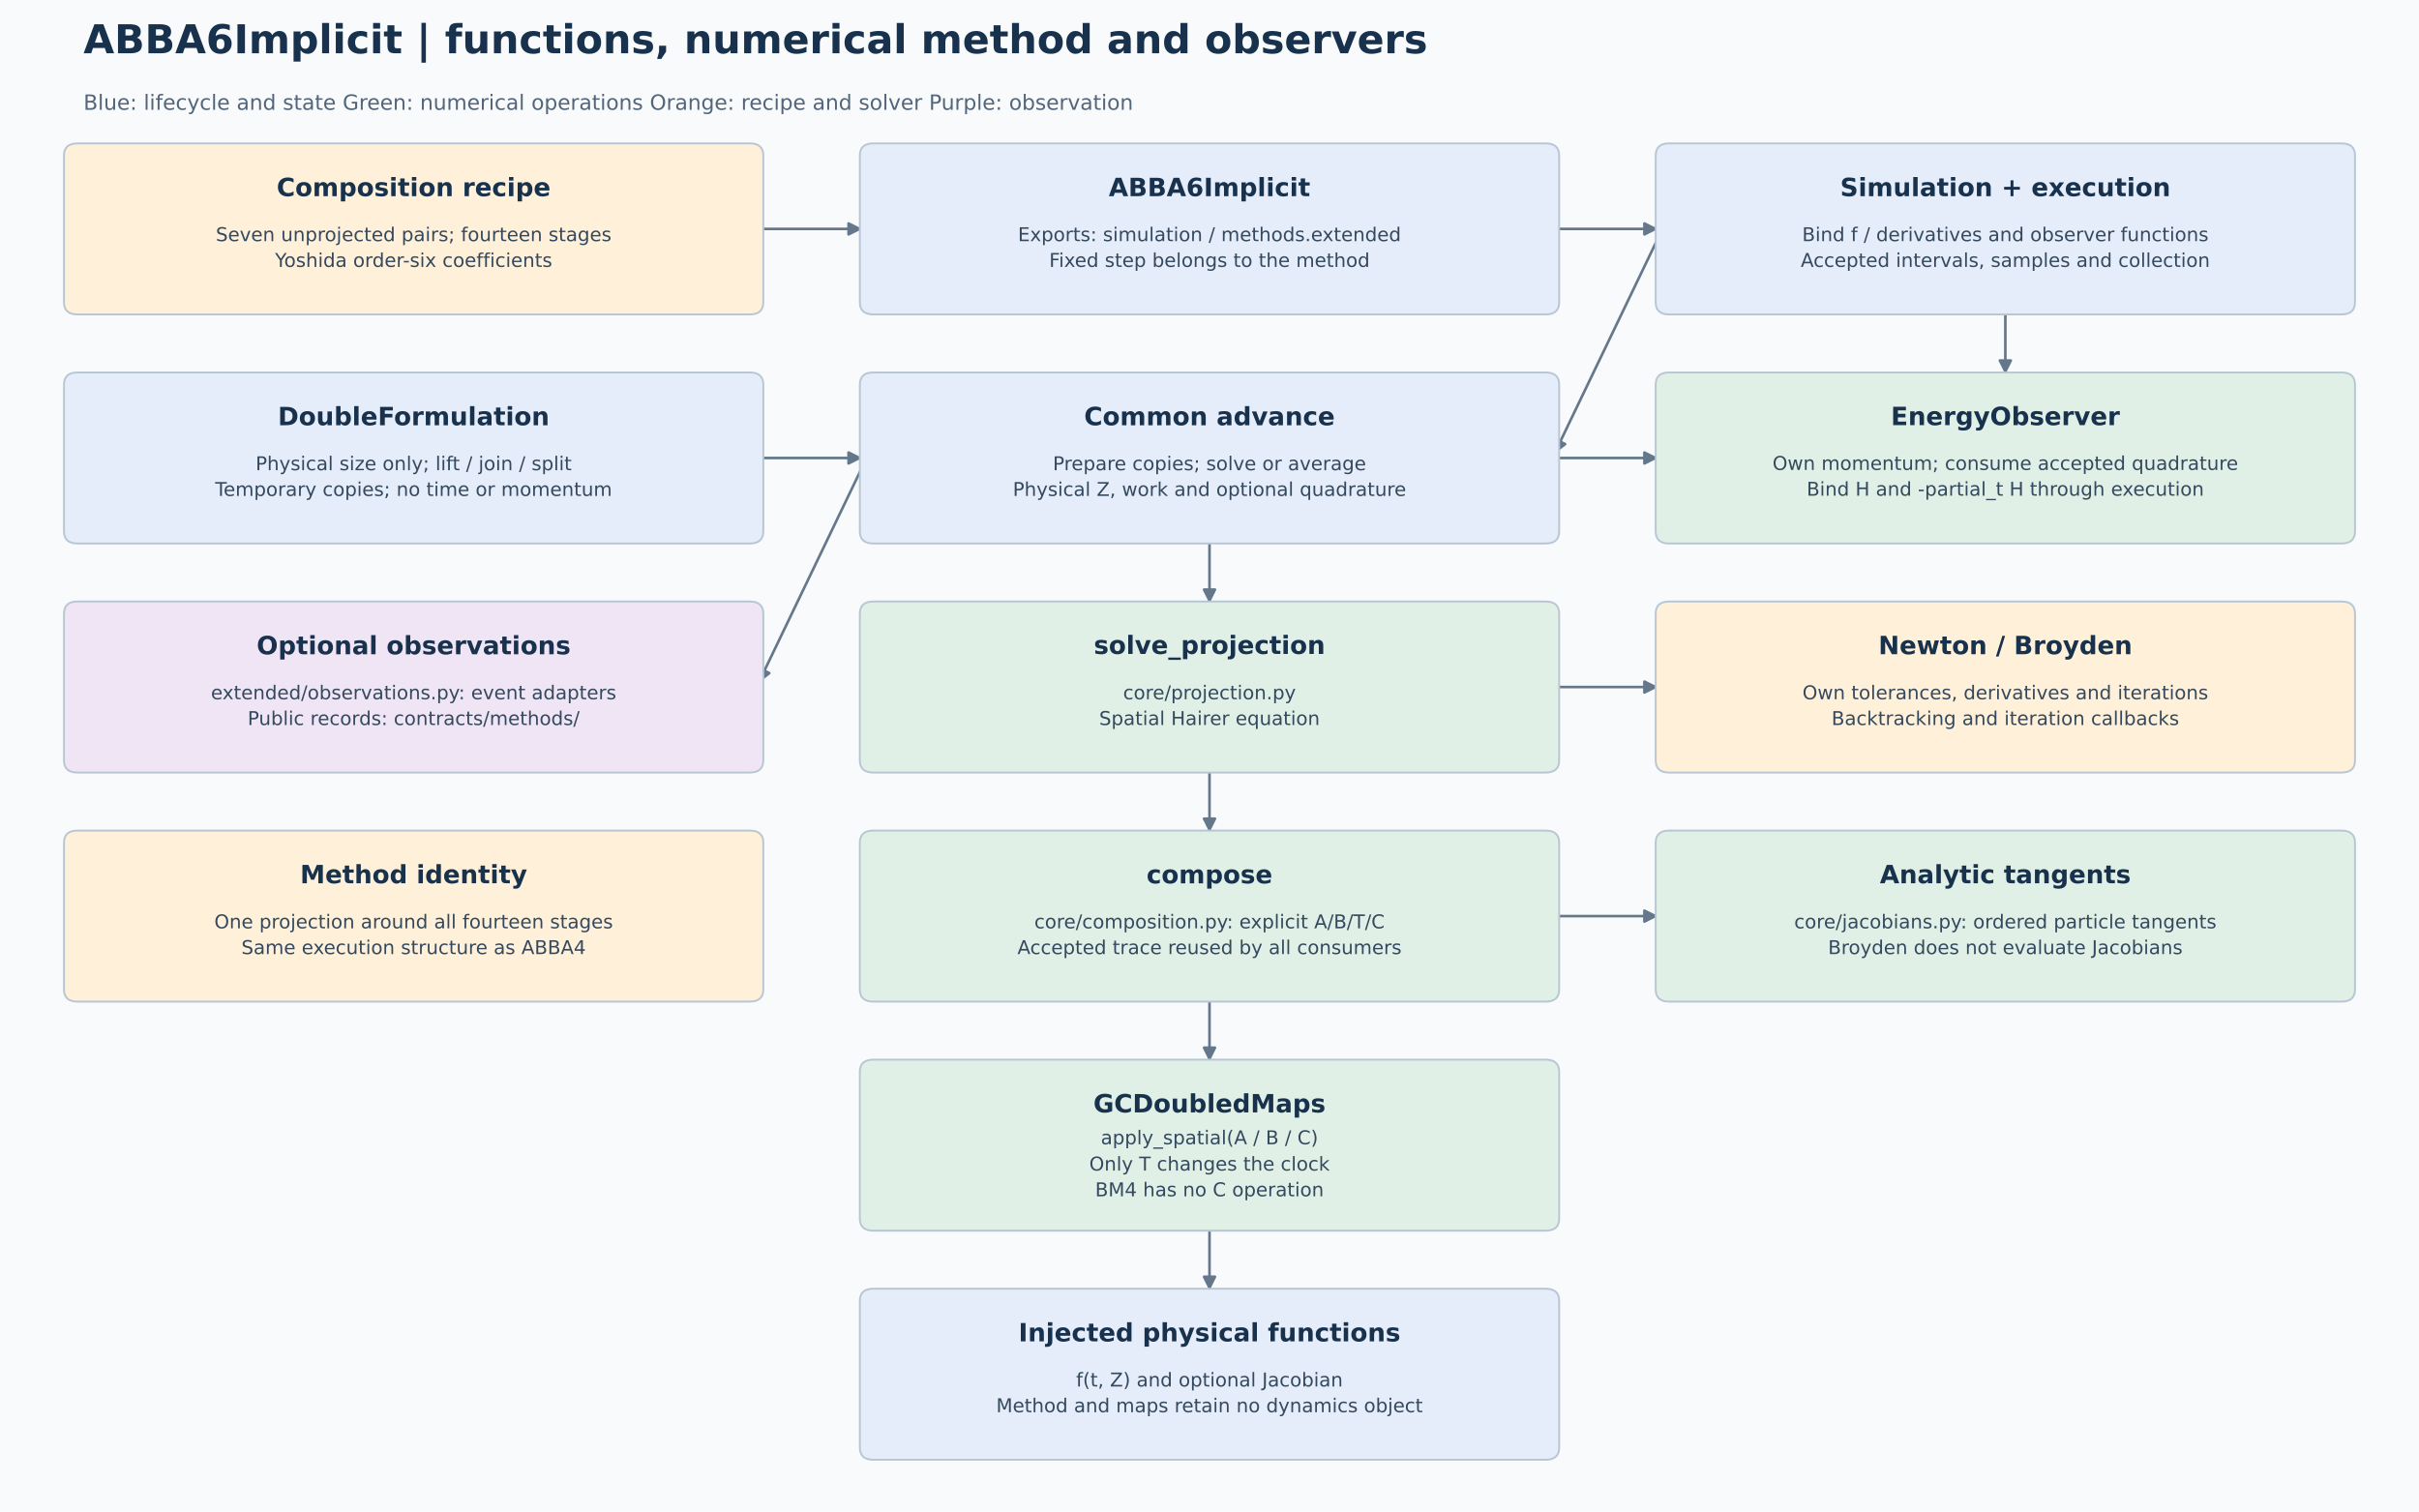
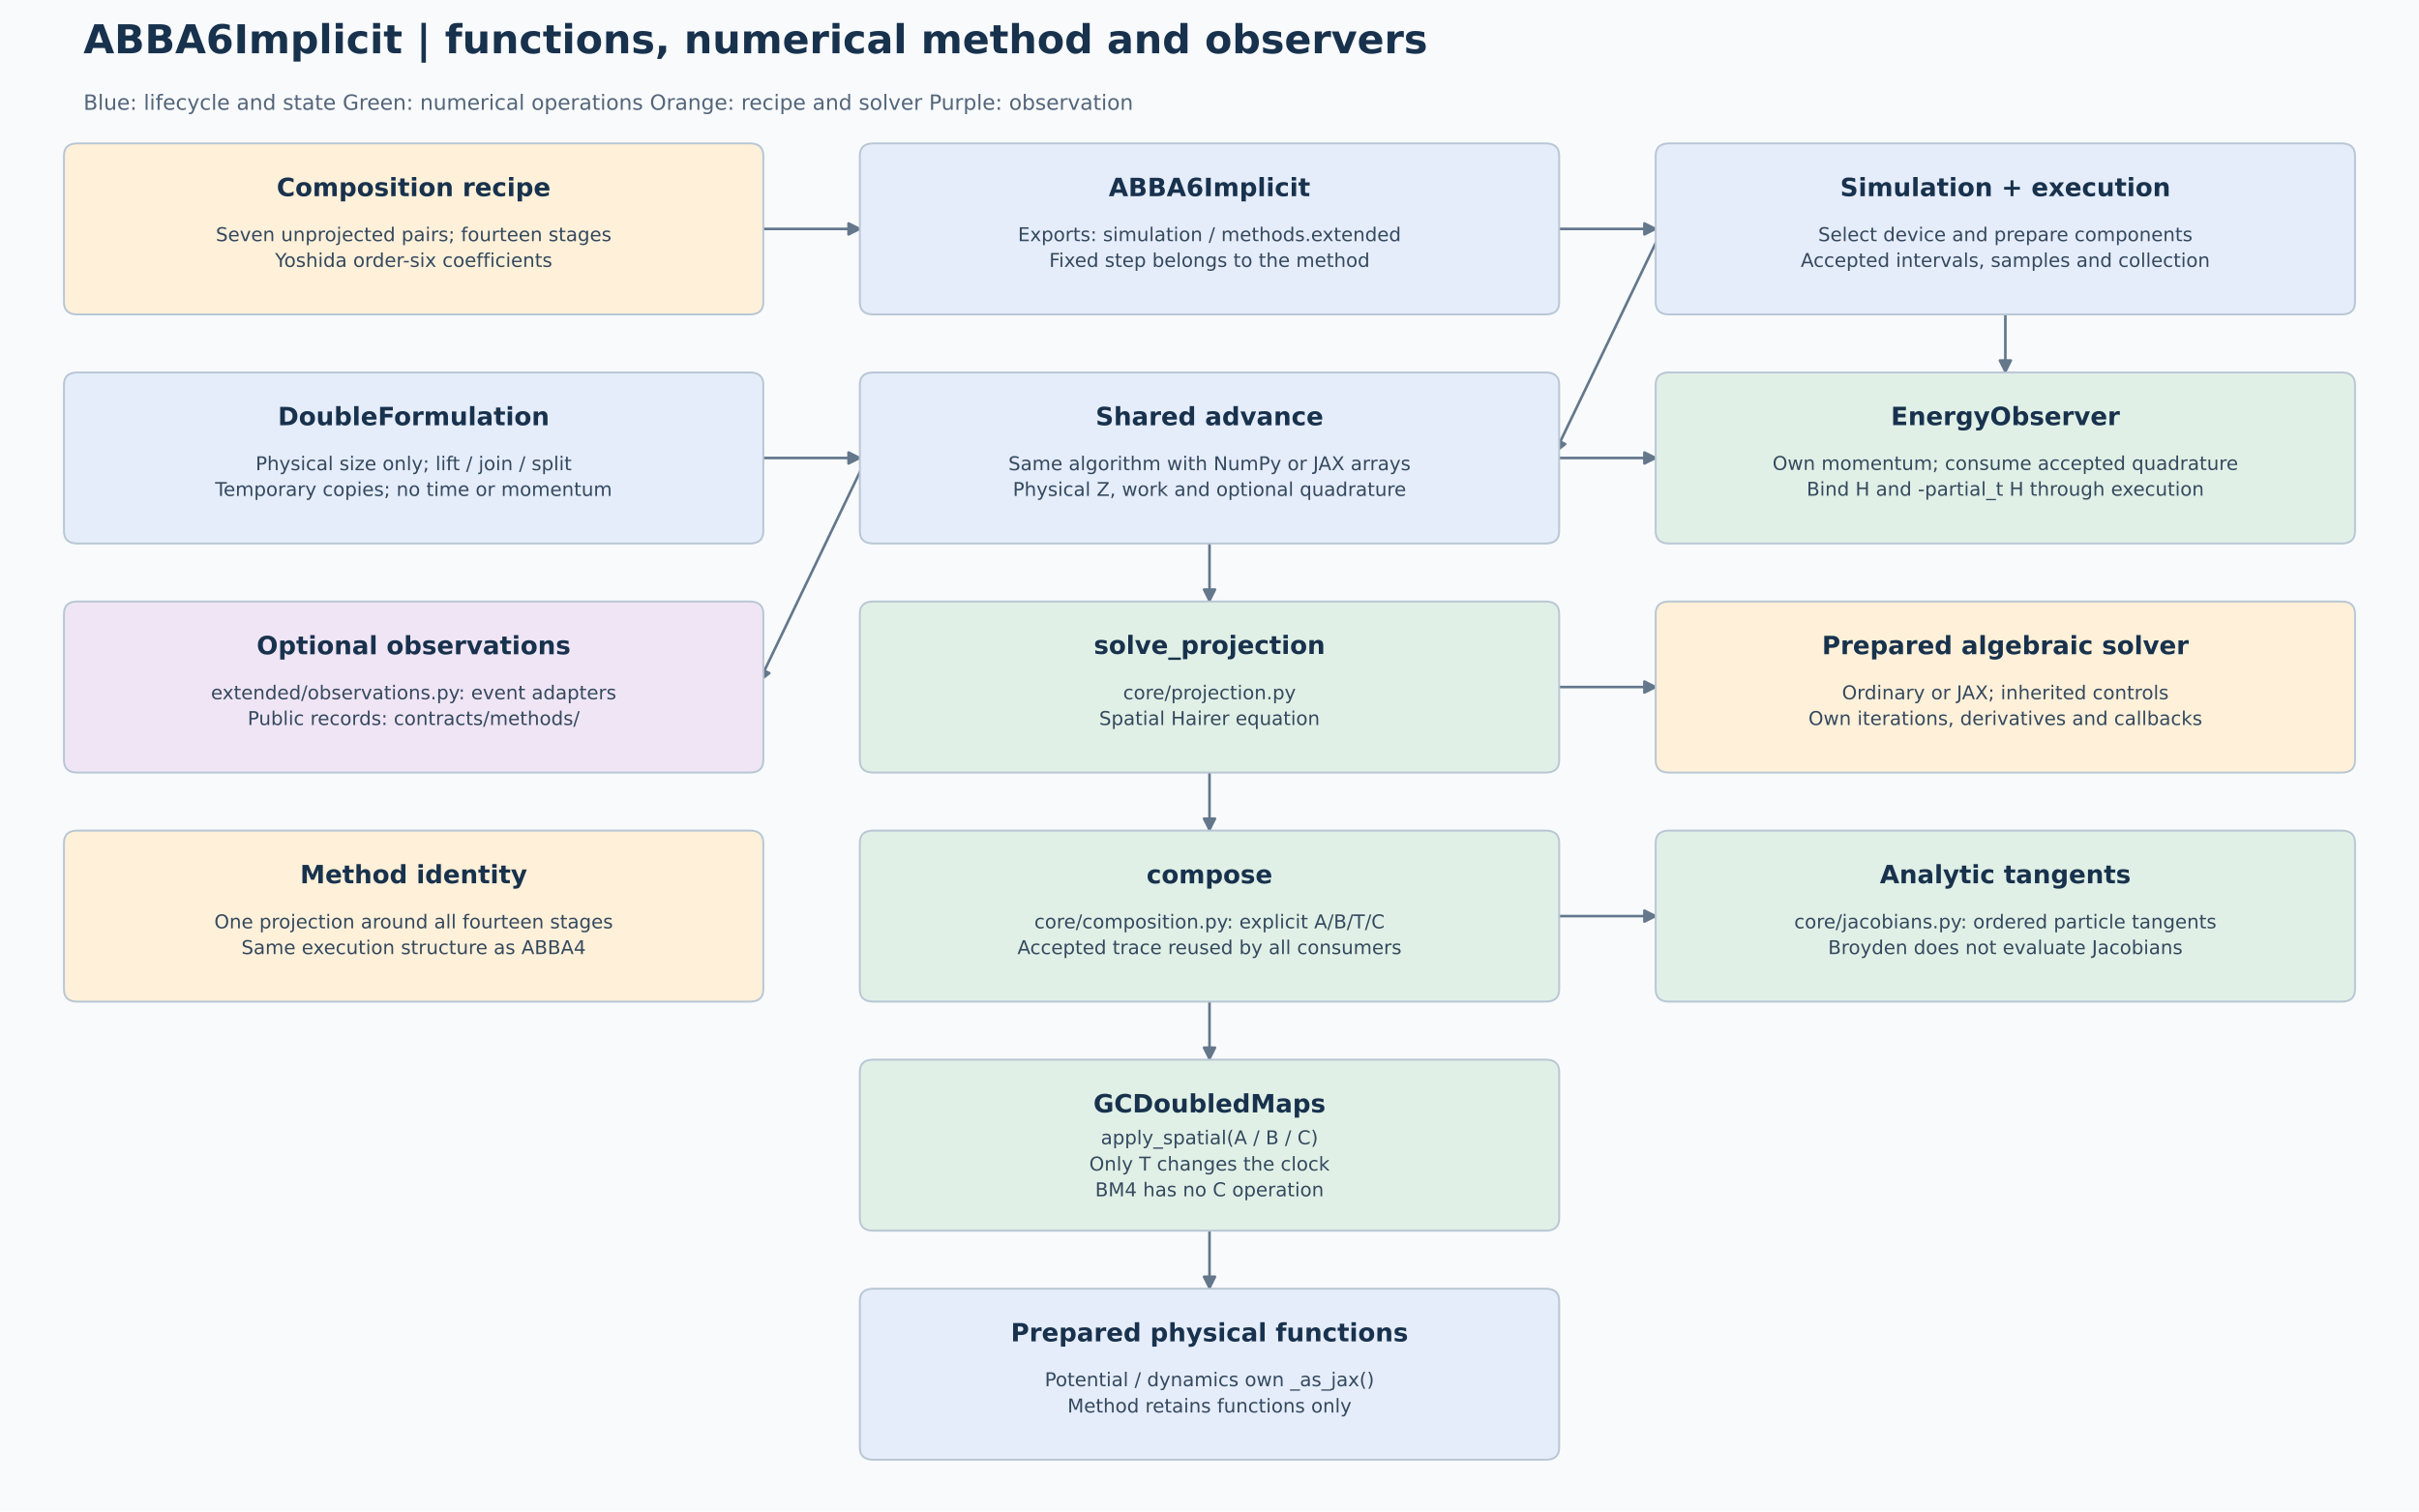
<svg xmlns="http://www.w3.org/2000/svg" width="1152pt" height="720pt" viewBox="0 0 1152 720" version="1.1">
  <defs>
    <style type="text/css">*{stroke-linejoin: round; stroke-linecap: butt}</style>
  </defs>
  <g id="figure_1">
    <g id="patch_1">
      <path d="M 0 720 L 1152 720 L 1152 0 L 0 0 z " style="fill: #f8fafc" />
    </g>
    <g id="axes_1">
      <g id="patch_2">
        <path d="M 362.288 109.039 Q 386.497 109.039 409.309 109.039 " clip-path="url(#pb098db616b)" style="fill: none; stroke: #64778b; stroke-width: 1.25; stroke-linecap: round" />
        <path d="M 404.109 106.439 L 409.309 109.039 L 404.109 111.639 z " clip-path="url(#pb098db616b)" style="fill: #64778b; stroke: #64778b; stroke-width: 1.25; stroke-linecap: round" />
      </g>
      <g id="patch_3">
        <path d="M 741.296 109.039 Q 765.505 109.039 788.317 109.039 " clip-path="url(#pb098db616b)" style="fill: none; stroke: #64778b; stroke-width: 1.25; stroke-linecap: round" />
        <path d="M 783.117 106.439 L 788.317 109.039 L 783.117 111.639 z " clip-path="url(#pb098db616b)" style="fill: #64778b; stroke: #64778b; stroke-width: 1.25; stroke-linecap: round" />
      </g>
      <g id="patch_4">
        <path d="M 790.847 110.841 Q 765.505 163.594 740.768 215.088 " clip-path="url(#pb098db616b)" style="fill: none; stroke: #64778b; stroke-width: 1.25; stroke-linecap: round" />
        <path d="M 745.363 211.527 L 740.768 215.088 L 740.676 209.275 z " clip-path="url(#pb098db616b)" style="fill: #64778b; stroke: #64778b; stroke-width: 1.25; stroke-linecap: round" />
      </g>
      <g id="patch_5">
        <path d="M 362.288 218.153 Q 386.497 218.153 409.309 218.153 " clip-path="url(#pb098db616b)" style="fill: none; stroke: #64778b; stroke-width: 1.25; stroke-linecap: round" />
        <path d="M 404.109 215.553 L 409.309 218.153 L 404.109 220.753 z " clip-path="url(#pb098db616b)" style="fill: #64778b; stroke: #64778b; stroke-width: 1.25; stroke-linecap: round" />
      </g>
      <g id="patch_6">
        <path d="M 576 257.976 Q 576 272.707 576 286.041 " clip-path="url(#pb098db616b)" style="fill: none; stroke: #64778b; stroke-width: 1.25; stroke-linecap: round" />
        <path d="M 578.6 280.841 L 576 286.041 L 573.4 280.841 z " clip-path="url(#pb098db616b)" style="fill: #64778b; stroke: #64778b; stroke-width: 1.25; stroke-linecap: round" />
      </g>
      <g id="patch_7">
        <path d="M 955.008 148.863 Q 955.008 163.594 955.008 176.928 " clip-path="url(#pb098db616b)" style="fill: none; stroke: #64778b; stroke-width: 1.25; stroke-linecap: round" />
        <path d="M 957.608 171.728 L 955.008 176.928 L 952.408 171.728 z " clip-path="url(#pb098db616b)" style="fill: #64778b; stroke: #64778b; stroke-width: 1.25; stroke-linecap: round" />
      </g>
      <g id="patch_8">
        <path d="M 741.296 218.153 Q 765.505 218.153 788.317 218.153 " clip-path="url(#pb098db616b)" style="fill: none; stroke: #64778b; stroke-width: 1.25; stroke-linecap: round" />
        <path d="M 783.117 215.553 L 788.317 218.153 L 783.117 220.753 z " clip-path="url(#pb098db616b)" style="fill: #64778b; stroke: #64778b; stroke-width: 1.25; stroke-linecap: round" />
      </g>
      <g id="patch_9">
        <path d="M 411.839 219.954 Q 386.497 272.708 361.76 324.202 " clip-path="url(#pb098db616b)" style="fill: none; stroke: #64778b; stroke-width: 1.25; stroke-linecap: round" />
        <path d="M 366.355 320.64 L 361.76 324.202 L 361.668 318.389 z " clip-path="url(#pb098db616b)" style="fill: #64778b; stroke: #64778b; stroke-width: 1.25; stroke-linecap: round" />
      </g>
      <g id="patch_10">
        <path d="M 576 367.089 Q 576 381.821 576 395.155 " clip-path="url(#pb098db616b)" style="fill: none; stroke: #64778b; stroke-width: 1.25; stroke-linecap: round" />
        <path d="M 578.6 389.955 L 576 395.155 L 573.4 389.955 z " clip-path="url(#pb098db616b)" style="fill: #64778b; stroke: #64778b; stroke-width: 1.25; stroke-linecap: round" />
      </g>
      <g id="patch_11">
        <path d="M 741.296 327.266 Q 765.505 327.266 788.317 327.266 " clip-path="url(#pb098db616b)" style="fill: none; stroke: #64778b; stroke-width: 1.25; stroke-linecap: round" />
        <path d="M 783.117 324.666 L 788.317 327.266 L 783.117 329.866 z " clip-path="url(#pb098db616b)" style="fill: #64778b; stroke: #64778b; stroke-width: 1.25; stroke-linecap: round" />
      </g>
      <g id="patch_12">
        <path d="M 741.296 436.379 Q 765.505 436.379 788.317 436.379 " clip-path="url(#pb098db616b)" style="fill: none; stroke: #64778b; stroke-width: 1.25; stroke-linecap: round" />
        <path d="M 783.117 433.779 L 788.317 436.379 L 783.117 438.979 z " clip-path="url(#pb098db616b)" style="fill: #64778b; stroke: #64778b; stroke-width: 1.25; stroke-linecap: round" />
      </g>
      <g id="patch_13">
        <path d="M 576 476.203 Q 576 490.934 576 504.268 " clip-path="url(#pb098db616b)" style="fill: none; stroke: #64778b; stroke-width: 1.25; stroke-linecap: round" />
        <path d="M 578.6 499.068 L 576 504.268 L 573.4 499.068 z " clip-path="url(#pb098db616b)" style="fill: #64778b; stroke: #64778b; stroke-width: 1.25; stroke-linecap: round" />
      </g>
      <g id="patch_14">
        <path d="M 576 585.316 Q 576 600.048 576 613.382 " clip-path="url(#pb098db616b)" style="fill: none; stroke: #64778b; stroke-width: 1.25; stroke-linecap: round" />
        <path d="M 578.6 608.182 L 576 613.382 L 573.4 608.182 z " clip-path="url(#pb098db616b)" style="fill: #64778b; stroke: #64778b; stroke-width: 1.25; stroke-linecap: round" />
      </g>
      <g id="patch_15">
        <path d="M 36.922 149.775 L 357.062 149.775 Q 363.514 149.775 363.514 143.955 L 363.514 74.123 Q 363.514 68.304 357.062 68.304 L 36.922 68.304 Q 30.47 68.304 30.47 74.123 L 30.47 143.955 Q 30.47 149.775 36.922 149.775 z " clip-path="url(#pb098db616b)" style="fill: #fff0d9; stroke: #b8c6d4; stroke-width: 0.9; stroke-linejoin: miter" />
      </g>
      <g id="patch_16">
        <path d="M 415.93 149.775 L 736.07 149.775 Q 742.522 149.775 742.522 143.955 L 742.522 74.123 Q 742.522 68.304 736.07 68.304 L 415.93 68.304 Q 409.478 68.304 409.478 74.123 L 409.478 143.955 Q 409.478 149.775 415.93 149.775 z " clip-path="url(#pb098db616b)" style="fill: #e5ecfa; stroke: #b8c6d4; stroke-width: 0.9; stroke-linejoin: miter" />
      </g>
      <g id="patch_17">
        <path d="M 794.938 149.775 L 1115.078 149.775 Q 1121.53 149.775 1121.53 143.955 L 1121.53 74.123 Q 1121.53 68.304 1115.078 68.304 L 794.938 68.304 Q 788.486 68.304 788.486 74.123 L 788.486 143.955 Q 788.486 149.775 794.938 149.775 z " clip-path="url(#pb098db616b)" style="fill: #e5ecfa; stroke: #b8c6d4; stroke-width: 0.9; stroke-linejoin: miter" />
      </g>
      <g id="patch_18">
        <path d="M 36.922 258.888 L 357.062 258.888 Q 363.514 258.888 363.514 253.069 L 363.514 183.236 Q 363.514 177.417 357.062 177.417 L 36.922 177.417 Q 30.47 177.417 30.47 183.236 L 30.47 253.069 Q 30.47 258.888 36.922 258.888 z " clip-path="url(#pb098db616b)" style="fill: #e5ecfa; stroke: #b8c6d4; stroke-width: 0.9; stroke-linejoin: miter" />
      </g>
      <g id="patch_19">
        <path d="M 415.93 258.888 L 736.07 258.888 Q 742.522 258.888 742.522 253.069 L 742.522 183.236 Q 742.522 177.417 736.07 177.417 L 415.93 177.417 Q 409.478 177.417 409.478 183.236 L 409.478 253.069 Q 409.478 258.888 415.93 258.888 z " clip-path="url(#pb098db616b)" style="fill: #e5ecfa; stroke: #b8c6d4; stroke-width: 0.9; stroke-linejoin: miter" />
      </g>
      <g id="patch_20">
        <path d="M 794.938 258.888 L 1115.078 258.888 Q 1121.53 258.888 1121.53 253.069 L 1121.53 183.236 Q 1121.53 177.417 1115.078 177.417 L 794.938 177.417 Q 788.486 177.417 788.486 183.236 L 788.486 253.069 Q 788.486 258.888 794.938 258.888 z " clip-path="url(#pb098db616b)" style="fill: #e1f0e6; stroke: #b8c6d4; stroke-width: 0.9; stroke-linejoin: miter" />
      </g>
      <g id="patch_21">
        <path d="M 36.922 368.002 L 357.062 368.002 Q 363.514 368.002 363.514 362.182 L 363.514 292.35 Q 363.514 286.53 357.062 286.53 L 36.922 286.53 Q 30.47 286.53 30.47 292.35 L 30.47 362.182 Q 30.47 368.002 36.922 368.002 z " clip-path="url(#pb098db616b)" style="fill: #f0e5f5; stroke: #b8c6d4; stroke-width: 0.9; stroke-linejoin: miter" />
      </g>
      <g id="patch_22">
        <path d="M 415.93 368.002 L 736.07 368.002 Q 742.522 368.002 742.522 362.182 L 742.522 292.35 Q 742.522 286.53 736.07 286.53 L 415.93 286.53 Q 409.478 286.53 409.478 292.35 L 409.478 362.182 Q 409.478 368.002 415.93 368.002 z " clip-path="url(#pb098db616b)" style="fill: #e1f0e6; stroke: #b8c6d4; stroke-width: 0.9; stroke-linejoin: miter" />
      </g>
      <g id="patch_23">
        <path d="M 794.938 368.002 L 1115.078 368.002 Q 1121.53 368.002 1121.53 362.182 L 1121.53 292.35 Q 1121.53 286.53 1115.078 286.53 L 794.938 286.53 Q 788.486 286.53 788.486 292.35 L 788.486 362.182 Q 788.486 368.002 794.938 368.002 z " clip-path="url(#pb098db616b)" style="fill: #fff0d9; stroke: #b8c6d4; stroke-width: 0.9; stroke-linejoin: miter" />
      </g>
      <g id="patch_24">
        <path d="M 36.922 477.115 L 357.062 477.115 Q 363.514 477.115 363.514 471.296 L 363.514 401.463 Q 363.514 395.644 357.062 395.644 L 36.922 395.644 Q 30.47 395.644 30.47 401.463 L 30.47 471.296 Q 30.47 477.115 36.922 477.115 z " clip-path="url(#pb098db616b)" style="fill: #fff0d9; stroke: #b8c6d4; stroke-width: 0.9; stroke-linejoin: miter" />
      </g>
      <g id="patch_25">
        <path d="M 415.93 477.115 L 736.07 477.115 Q 742.522 477.115 742.522 471.296 L 742.522 401.463 Q 742.522 395.644 736.07 395.644 L 415.93 395.644 Q 409.478 395.644 409.478 401.463 L 409.478 471.296 Q 409.478 477.115 415.93 477.115 z " clip-path="url(#pb098db616b)" style="fill: #e1f0e6; stroke: #b8c6d4; stroke-width: 0.9; stroke-linejoin: miter" />
      </g>
      <g id="patch_26">
        <path d="M 794.938 477.115 L 1115.078 477.115 Q 1121.53 477.115 1121.53 471.296 L 1121.53 401.463 Q 1121.53 395.644 1115.078 395.644 L 794.938 395.644 Q 788.486 395.644 788.486 401.463 L 788.486 471.296 Q 788.486 477.115 794.938 477.115 z " clip-path="url(#pb098db616b)" style="fill: #e1f0e6; stroke: #b8c6d4; stroke-width: 0.9; stroke-linejoin: miter" />
      </g>
      <g id="patch_27">
        <path d="M 415.93 586.228 L 736.07 586.228 Q 742.522 586.228 742.522 580.409 L 742.522 510.576 Q 742.522 504.757 736.07 504.757 L 415.93 504.757 Q 409.478 504.757 409.478 510.576 L 409.478 580.409 Q 409.478 586.228 415.93 586.228 z " clip-path="url(#pb098db616b)" style="fill: #e1f0e6; stroke: #b8c6d4; stroke-width: 0.9; stroke-linejoin: miter" />
      </g>
      <g id="patch_28">
        <path d="M 415.93 695.342 L 736.07 695.342 Q 742.522 695.342 742.522 689.522 L 742.522 619.69 Q 742.522 613.871 736.07 613.871 L 415.93 613.871 Q 409.478 613.871 409.478 619.69 L 409.478 689.522 Q 409.478 695.342 415.93 695.342 z " clip-path="url(#pb098db616b)" style="fill: #e5ecfa; stroke: #b8c6d4; stroke-width: 0.9; stroke-linejoin: miter" />
      </g>
      <g id="text_1">
        <text style="font-weight: 700; font-size: 19px; font-family: 'DejaVu Sans', 'Bitstream Vera Sans', 'Computer Modern Sans Serif', 'Lucida Grande', 'Verdana', 'Geneva', 'Lucid', 'Arial', 'Helvetica', 'Avant Garde', sans-serif; text-anchor: start; fill: #18324d" x="39.744" y="25.386" transform="rotate(-0 39.744 25.38557)">ABBA6Implicit | functions, numerical method and observers</text>
      </g>
      <g id="text_2">
        <text style="font-size: 10px; font-family: 'DejaVu Sans', 'Bitstream Vera Sans', 'Computer Modern Sans Serif', 'Lucida Grande', 'Verdana', 'Geneva', 'Lucid', 'Arial', 'Helvetica', 'Avant Garde', sans-serif; text-anchor: start; fill: #53657a" x="39.744" y="52.3" transform="rotate(-0 39.744 52.30021)">Blue: lifecycle and state    Green: numerical operations    Orange: recipe and solver    Purple: observation</text>
      </g>
      <g id="text_3">
        <text style="font-weight: 700; font-size: 12px; font-family: 'DejaVu Sans', 'Bitstream Vera Sans', 'Computer Modern Sans Serif', 'Lucida Grande', 'Verdana', 'Geneva', 'Lucid', 'Arial', 'Helvetica', 'Avant Garde', sans-serif; text-anchor: middle; fill: #18324d" x="196.992" y="93.437" transform="rotate(-0 196.992 93.43744)">Composition recipe</text>
      </g>
      <g id="text_4">
        <text style="font-size: 9.1px; font-family: 'DejaVu Sans', 'Bitstream Vera Sans', 'Computer Modern Sans Serif', 'Lucida Grande', 'Verdana', 'Geneva', 'Lucid', 'Arial', 'Helvetica', 'Avant Garde', sans-serif; fill: #34495e" transform="translate(102.7764 114.8745)">Seven unprojected pairs; fourteen stages</text>
        <text style="font-size: 9.1px; font-family: 'DejaVu Sans', 'Bitstream Vera Sans', 'Computer Modern Sans Serif', 'Lucida Grande', 'Verdana', 'Geneva', 'Lucid', 'Arial', 'Helvetica', 'Avant Garde', sans-serif; fill: #34495e" transform="translate(130.9765 127.1389)">Yoshida order-six coefficients</text>
      </g>
      <g id="text_5">
        <text style="font-weight: 700; font-size: 12px; font-family: 'DejaVu Sans', 'Bitstream Vera Sans', 'Computer Modern Sans Serif', 'Lucida Grande', 'Verdana', 'Geneva', 'Lucid', 'Arial', 'Helvetica', 'Avant Garde', sans-serif; text-anchor: middle; fill: #18324d" x="576" y="93.437" transform="rotate(-0 576 93.43744)">ABBA6Implicit</text>
      </g>
      <g id="text_6">
        <text style="font-size: 9.1px; font-family: 'DejaVu Sans', 'Bitstream Vera Sans', 'Computer Modern Sans Serif', 'Lucida Grande', 'Verdana', 'Geneva', 'Lucid', 'Arial', 'Helvetica', 'Avant Garde', sans-serif; fill: #34495e" transform="translate(484.7689 114.8745)">Exports: simulation / methods.extended</text>
        <text style="font-size: 9.1px; font-family: 'DejaVu Sans', 'Bitstream Vera Sans', 'Computer Modern Sans Serif', 'Lucida Grande', 'Verdana', 'Geneva', 'Lucid', 'Arial', 'Helvetica', 'Avant Garde', sans-serif; fill: #34495e" transform="translate(499.6524 127.1389)">Fixed step belongs to the method</text>
      </g>
      <g id="text_7">
        <text style="font-weight: 700; font-size: 12px; font-family: 'DejaVu Sans', 'Bitstream Vera Sans', 'Computer Modern Sans Serif', 'Lucida Grande', 'Verdana', 'Geneva', 'Lucid', 'Arial', 'Helvetica', 'Avant Garde', sans-serif; text-anchor: middle; fill: #18324d" x="955.008" y="93.437" transform="rotate(-0 955.008 93.43744)">Simulation + execution</text>
      </g>
      <g id="text_8">
-         <text style="font-size: 9.1px; font-family: 'DejaVu Sans', 'Bitstream Vera Sans', 'Computer Modern Sans Serif', 'Lucida Grande', 'Verdana', 'Geneva', 'Lucid', 'Arial', 'Helvetica', 'Avant Garde', sans-serif; fill: #34495e" transform="translate(858.2316 114.8745)">Bind f / derivatives and observer functions</text>
+         <text style="font-size: 9.1px; font-family: 'DejaVu Sans', 'Bitstream Vera Sans', 'Computer Modern Sans Serif', 'Lucida Grande', 'Verdana', 'Geneva', 'Lucid', 'Arial', 'Helvetica', 'Avant Garde', sans-serif; fill: #34495e" transform="translate(865.8671 114.8745)">Select device and prepare components</text>
        <text style="font-size: 9.1px; font-family: 'DejaVu Sans', 'Bitstream Vera Sans', 'Computer Modern Sans Serif', 'Lucida Grande', 'Verdana', 'Geneva', 'Lucid', 'Arial', 'Helvetica', 'Avant Garde', sans-serif; fill: #34495e" transform="translate(857.5598 127.1389)">Accepted intervals, samples and collection</text>
      </g>
      <g id="text_9">
        <text style="font-weight: 700; font-size: 12px; font-family: 'DejaVu Sans', 'Bitstream Vera Sans', 'Computer Modern Sans Serif', 'Lucida Grande', 'Verdana', 'Geneva', 'Lucid', 'Arial', 'Helvetica', 'Avant Garde', sans-serif; text-anchor: middle; fill: #18324d" x="196.992" y="202.551" transform="rotate(-0 196.992 202.5508)">DoubleFormulation</text>
      </g>
      <g id="text_10">
        <text style="font-size: 9.1px; font-family: 'DejaVu Sans', 'Bitstream Vera Sans', 'Computer Modern Sans Serif', 'Lucida Grande', 'Verdana', 'Geneva', 'Lucid', 'Arial', 'Helvetica', 'Avant Garde', sans-serif; fill: #34495e" transform="translate(121.7158 223.9879)">Physical size only; lift / join / split</text>
        <text style="font-size: 9.1px; font-family: 'DejaVu Sans', 'Bitstream Vera Sans', 'Computer Modern Sans Serif', 'Lucida Grande', 'Verdana', 'Geneva', 'Lucid', 'Arial', 'Helvetica', 'Avant Garde', sans-serif; fill: #34495e" transform="translate(102.4565 236.2523)">Temporary copies; no time or momentum</text>
      </g>
      <g id="text_11">
-         <text style="font-weight: 700; font-size: 12px; font-family: 'DejaVu Sans', 'Bitstream Vera Sans', 'Computer Modern Sans Serif', 'Lucida Grande', 'Verdana', 'Geneva', 'Lucid', 'Arial', 'Helvetica', 'Avant Garde', sans-serif; text-anchor: middle; fill: #18324d" x="576" y="202.551" transform="rotate(-0 576 202.5508)">Common advance</text>
+         <text style="font-weight: 700; font-size: 12px; font-family: 'DejaVu Sans', 'Bitstream Vera Sans', 'Computer Modern Sans Serif', 'Lucida Grande', 'Verdana', 'Geneva', 'Lucid', 'Arial', 'Helvetica', 'Avant Garde', sans-serif; text-anchor: middle; fill: #18324d" x="576" y="202.551" transform="rotate(-0 576 202.5508)">Shared advance</text>
      </g>
      <g id="text_12">
-         <text style="font-size: 9.1px; font-family: 'DejaVu Sans', 'Bitstream Vera Sans', 'Computer Modern Sans Serif', 'Lucida Grande', 'Verdana', 'Geneva', 'Lucid', 'Arial', 'Helvetica', 'Avant Garde', sans-serif; fill: #34495e" transform="translate(501.4049 223.9879)">Prepare copies; solve or average</text>
+         <text style="font-size: 9.1px; font-family: 'DejaVu Sans', 'Bitstream Vera Sans', 'Computer Modern Sans Serif', 'Lucida Grande', 'Verdana', 'Geneva', 'Lucid', 'Arial', 'Helvetica', 'Avant Garde', sans-serif; fill: #34495e" transform="translate(480.2005 223.9879)">Same algorithm with NumPy or JAX arrays</text>
        <text style="font-size: 9.1px; font-family: 'DejaVu Sans', 'Bitstream Vera Sans', 'Computer Modern Sans Serif', 'Lucida Grande', 'Verdana', 'Geneva', 'Lucid', 'Arial', 'Helvetica', 'Avant Garde', sans-serif; fill: #34495e" transform="translate(482.3446 236.2523)">Physical Z, work and optional quadrature</text>
      </g>
      <g id="text_13">
        <text style="font-weight: 700; font-size: 12px; font-family: 'DejaVu Sans', 'Bitstream Vera Sans', 'Computer Modern Sans Serif', 'Lucida Grande', 'Verdana', 'Geneva', 'Lucid', 'Arial', 'Helvetica', 'Avant Garde', sans-serif; text-anchor: middle; fill: #18324d" x="955.008" y="202.504" transform="rotate(-0 955.008 202.504)">EnergyObserver</text>
      </g>
      <g id="text_14">
        <text style="font-size: 9.1px; font-family: 'DejaVu Sans', 'Bitstream Vera Sans', 'Computer Modern Sans Serif', 'Lucida Grande', 'Verdana', 'Geneva', 'Lucid', 'Arial', 'Helvetica', 'Avant Garde', sans-serif; fill: #34495e" transform="translate(844.1245 223.8614)">Own momentum; consume accepted quadrature</text>
        <text style="font-size: 9.1px; font-family: 'DejaVu Sans', 'Bitstream Vera Sans', 'Computer Modern Sans Serif', 'Lucida Grande', 'Verdana', 'Geneva', 'Lucid', 'Arial', 'Helvetica', 'Avant Garde', sans-serif; fill: #34495e" transform="translate(860.3758 236.1257)">Bind H and -partial_t H through execution</text>
      </g>
      <g id="text_15">
        <text style="font-weight: 700; font-size: 12px; font-family: 'DejaVu Sans', 'Bitstream Vera Sans', 'Computer Modern Sans Serif', 'Lucida Grande', 'Verdana', 'Geneva', 'Lucid', 'Arial', 'Helvetica', 'Avant Garde', sans-serif; text-anchor: middle; fill: #18324d" x="196.992" y="311.664" transform="rotate(-0 196.992 311.6642)">Optional observations</text>
      </g>
      <g id="text_16">
        <text style="font-size: 9.1px; font-family: 'DejaVu Sans', 'Bitstream Vera Sans', 'Computer Modern Sans Serif', 'Lucida Grande', 'Verdana', 'Geneva', 'Lucid', 'Arial', 'Helvetica', 'Avant Garde', sans-serif; fill: #34495e" transform="translate(100.4623 333.1013)">extended/observations.py: event adapters</text>
        <text style="font-size: 9.1px; font-family: 'DejaVu Sans', 'Bitstream Vera Sans', 'Computer Modern Sans Serif', 'Lucida Grande', 'Verdana', 'Geneva', 'Lucid', 'Arial', 'Helvetica', 'Avant Garde', sans-serif; fill: #34495e" transform="translate(117.923 345.3657)">Public records: contracts/methods/</text>
      </g>
      <g id="text_17">
        <text style="font-weight: 700; font-size: 12px; font-family: 'DejaVu Sans', 'Bitstream Vera Sans', 'Computer Modern Sans Serif', 'Lucida Grande', 'Verdana', 'Geneva', 'Lucid', 'Arial', 'Helvetica', 'Avant Garde', sans-serif; text-anchor: middle; fill: #18324d" x="576" y="311.497" transform="rotate(-0 576 311.4974)">solve_projection</text>
      </g>
      <g id="text_18">
        <text style="font-size: 9.1px; font-family: 'DejaVu Sans', 'Bitstream Vera Sans', 'Computer Modern Sans Serif', 'Lucida Grande', 'Verdana', 'Geneva', 'Lucid', 'Arial', 'Helvetica', 'Avant Garde', sans-serif; fill: #34495e" transform="translate(534.8644 333.1013)">core/projection.py</text>
        <text style="font-size: 9.1px; font-family: 'DejaVu Sans', 'Bitstream Vera Sans', 'Computer Modern Sans Serif', 'Lucida Grande', 'Verdana', 'Geneva', 'Lucid', 'Arial', 'Helvetica', 'Avant Garde', sans-serif; fill: #34495e" transform="translate(523.4546 345.3657)">Spatial Hairer equation</text>
      </g>
      <g id="text_19">
-         <text style="font-weight: 700; font-size: 12px; font-family: 'DejaVu Sans', 'Bitstream Vera Sans', 'Computer Modern Sans Serif', 'Lucida Grande', 'Verdana', 'Geneva', 'Lucid', 'Arial', 'Helvetica', 'Avant Garde', sans-serif; text-anchor: middle; fill: #18324d" x="955.008" y="311.617" transform="rotate(-0 955.008 311.6174)">Newton / Broyden</text>
+         <text style="font-weight: 700; font-size: 12px; font-family: 'DejaVu Sans', 'Bitstream Vera Sans', 'Computer Modern Sans Serif', 'Lucida Grande', 'Verdana', 'Geneva', 'Lucid', 'Arial', 'Helvetica', 'Avant Garde', sans-serif; text-anchor: middle; fill: #18324d" x="955.008" y="311.617" transform="rotate(-0 955.008 311.6174)">Prepared algebraic solver</text>
      </g>
      <g id="text_20">
-         <text style="font-size: 9.1px; font-family: 'DejaVu Sans', 'Bitstream Vera Sans', 'Computer Modern Sans Serif', 'Lucida Grande', 'Verdana', 'Geneva', 'Lucid', 'Arial', 'Helvetica', 'Avant Garde', sans-serif; fill: #34495e" transform="translate(858.3788 333.1013)">Own tolerances, derivatives and iterations</text>
-         <text style="font-size: 9.1px; font-family: 'DejaVu Sans', 'Bitstream Vera Sans', 'Computer Modern Sans Serif', 'Lucida Grande', 'Verdana', 'Geneva', 'Lucid', 'Arial', 'Helvetica', 'Avant Garde', sans-serif; fill: #34495e" transform="translate(872.2243 345.3657)">Backtracking and iteration callbacks</text>
+         <text style="font-size: 9.1px; font-family: 'DejaVu Sans', 'Bitstream Vera Sans', 'Computer Modern Sans Serif', 'Lucida Grande', 'Verdana', 'Geneva', 'Lucid', 'Arial', 'Helvetica', 'Avant Garde', sans-serif; fill: #34495e" transform="translate(877.2073 333.1013)">Ordinary or JAX; inherited controls</text>
+         <text style="font-size: 9.1px; font-family: 'DejaVu Sans', 'Bitstream Vera Sans', 'Computer Modern Sans Serif', 'Lucida Grande', 'Verdana', 'Geneva', 'Lucid', 'Arial', 'Helvetica', 'Avant Garde', sans-serif; fill: #34495e" transform="translate(861.2225 345.3657)">Own iterations, derivatives and callbacks</text>
      </g>
      <g id="text_21">
        <text style="font-weight: 700; font-size: 12px; font-family: 'DejaVu Sans', 'Bitstream Vera Sans', 'Computer Modern Sans Serif', 'Lucida Grande', 'Verdana', 'Geneva', 'Lucid', 'Arial', 'Helvetica', 'Avant Garde', sans-serif; text-anchor: middle; fill: #18324d" x="196.992" y="420.731" transform="rotate(-0 196.992 420.7308)">Method identity</text>
      </g>
      <g id="text_22">
        <text style="font-size: 9.1px; font-family: 'DejaVu Sans', 'Bitstream Vera Sans', 'Computer Modern Sans Serif', 'Lucida Grande', 'Verdana', 'Geneva', 'Lucid', 'Arial', 'Helvetica', 'Avant Garde', sans-serif; fill: #34495e" transform="translate(102.0555 442.2147)">One projection around all fourteen stages</text>
        <text style="font-size: 9.1px; font-family: 'DejaVu Sans', 'Bitstream Vera Sans', 'Computer Modern Sans Serif', 'Lucida Grande', 'Verdana', 'Geneva', 'Lucid', 'Arial', 'Helvetica', 'Avant Garde', sans-serif; fill: #34495e" transform="translate(114.9612 454.4791)">Same execution structure as ABBA4</text>
      </g>
      <g id="text_23">
        <text style="font-weight: 700; font-size: 12px; font-family: 'DejaVu Sans', 'Bitstream Vera Sans', 'Computer Modern Sans Serif', 'Lucida Grande', 'Verdana', 'Geneva', 'Lucid', 'Arial', 'Helvetica', 'Avant Garde', sans-serif; text-anchor: middle; fill: #18324d" x="576" y="420.778" transform="rotate(-0 576 420.7776)">compose</text>
      </g>
      <g id="text_24">
        <text style="font-size: 9.1px; font-family: 'DejaVu Sans', 'Bitstream Vera Sans', 'Computer Modern Sans Serif', 'Lucida Grande', 'Verdana', 'Geneva', 'Lucid', 'Arial', 'Helvetica', 'Avant Garde', sans-serif; fill: #34495e" transform="translate(492.5829 442.2147)">core/composition.py: explicit A/B/T/C</text>
        <text style="font-size: 9.1px; font-family: 'DejaVu Sans', 'Bitstream Vera Sans', 'Computer Modern Sans Serif', 'Lucida Grande', 'Verdana', 'Geneva', 'Lucid', 'Arial', 'Helvetica', 'Avant Garde', sans-serif; fill: #34495e" transform="translate(484.5258 454.4791)">Accepted trace reused by all consumers</text>
      </g>
      <g id="text_25">
        <text style="font-weight: 700; font-size: 12px; font-family: 'DejaVu Sans', 'Bitstream Vera Sans', 'Computer Modern Sans Serif', 'Lucida Grande', 'Verdana', 'Geneva', 'Lucid', 'Arial', 'Helvetica', 'Avant Garde', sans-serif; text-anchor: middle; fill: #18324d" x="955.008" y="420.731" transform="rotate(-0 955.008 420.7308)">Analytic tangents</text>
      </g>
      <g id="text_26">
        <text style="font-size: 9.1px; font-family: 'DejaVu Sans', 'Bitstream Vera Sans', 'Computer Modern Sans Serif', 'Lucida Grande', 'Verdana', 'Geneva', 'Lucid', 'Arial', 'Helvetica', 'Avant Garde', sans-serif; fill: #34495e" transform="translate(854.4587 442.2147)">core/jacobians.py: ordered particle tangents</text>
        <text style="font-size: 9.1px; font-family: 'DejaVu Sans', 'Bitstream Vera Sans', 'Computer Modern Sans Serif', 'Lucida Grande', 'Verdana', 'Geneva', 'Lucid', 'Arial', 'Helvetica', 'Avant Garde', sans-serif; fill: #34495e" transform="translate(870.5799 454.4791)">Broyden does not evaluate Jacobians</text>
      </g>
      <g id="text_27">
        <text style="font-weight: 700; font-size: 12px; font-family: 'DejaVu Sans', 'Bitstream Vera Sans', 'Computer Modern Sans Serif', 'Lucida Grande', 'Verdana', 'Geneva', 'Lucid', 'Arial', 'Helvetica', 'Avant Garde', sans-serif; text-anchor: middle; fill: #18324d" x="576" y="529.891" transform="rotate(-0 576 529.891)">GCDoubledMaps</text>
      </g>
      <g id="text_28">
        <text style="font-size: 9.1px; font-family: 'DejaVu Sans', 'Bitstream Vera Sans', 'Computer Modern Sans Serif', 'Lucida Grande', 'Verdana', 'Geneva', 'Lucid', 'Arial', 'Helvetica', 'Avant Garde', sans-serif; fill: #34495e" transform="translate(524.2437 545.0694)">apply_spatial(A / B / C)</text>
        <text style="font-size: 9.1px; font-family: 'DejaVu Sans', 'Bitstream Vera Sans', 'Computer Modern Sans Serif', 'Lucida Grande', 'Verdana', 'Geneva', 'Lucid', 'Arial', 'Helvetica', 'Avant Garde', sans-serif; fill: #34495e" transform="translate(518.7454 557.5869)">Only T changes the clock</text>
        <text style="font-size: 9.1px; font-family: 'DejaVu Sans', 'Bitstream Vera Sans', 'Computer Modern Sans Serif', 'Lucida Grande', 'Verdana', 'Geneva', 'Lucid', 'Arial', 'Helvetica', 'Avant Garde', sans-serif; fill: #34495e" transform="translate(521.5401 569.8512)">BM4 has no C operation</text>
      </g>
      <g id="text_29">
-         <text style="font-weight: 700; font-size: 12px; font-family: 'DejaVu Sans', 'Bitstream Vera Sans', 'Computer Modern Sans Serif', 'Lucida Grande', 'Verdana', 'Geneva', 'Lucid', 'Arial', 'Helvetica', 'Avant Garde', sans-serif; text-anchor: middle; fill: #18324d" x="576" y="638.958" transform="rotate(-0 576 638.9576)">Injected physical functions</text>
+         <text style="font-weight: 700; font-size: 12px; font-family: 'DejaVu Sans', 'Bitstream Vera Sans', 'Computer Modern Sans Serif', 'Lucida Grande', 'Verdana', 'Geneva', 'Lucid', 'Arial', 'Helvetica', 'Avant Garde', sans-serif; text-anchor: middle; fill: #18324d" x="576" y="638.958" transform="rotate(-0 576 638.9576)">Prepared physical functions</text>
      </g>
      <g id="text_30">
-         <text style="font-size: 9.1px; font-family: 'DejaVu Sans', 'Bitstream Vera Sans', 'Computer Modern Sans Serif', 'Lucida Grande', 'Verdana', 'Geneva', 'Lucid', 'Arial', 'Helvetica', 'Avant Garde', sans-serif; fill: #34495e" transform="translate(512.4756 660.4415)">f(t, Z) and optional Jacobian</text>
-         <text style="font-size: 9.1px; font-family: 'DejaVu Sans', 'Bitstream Vera Sans', 'Computer Modern Sans Serif', 'Lucida Grande', 'Verdana', 'Geneva', 'Lucid', 'Arial', 'Helvetica', 'Avant Garde', sans-serif; fill: #34495e" transform="translate(474.4205 672.7059)">Method and maps retain no dynamics object</text>
+         <text style="font-size: 9.1px; font-family: 'DejaVu Sans', 'Bitstream Vera Sans', 'Computer Modern Sans Serif', 'Lucida Grande', 'Verdana', 'Geneva', 'Lucid', 'Arial', 'Helvetica', 'Avant Garde', sans-serif; fill: #34495e" transform="translate(497.5388 660.315)">Potential / dynamics own _as_jax()</text>
+         <text style="font-size: 9.1px; font-family: 'DejaVu Sans', 'Bitstream Vera Sans', 'Computer Modern Sans Serif', 'Lucida Grande', 'Verdana', 'Geneva', 'Lucid', 'Arial', 'Helvetica', 'Avant Garde', sans-serif; fill: #34495e" transform="translate(508.3579 672.8324)">Method retains functions only</text>
      </g>
    </g>
  </g>
  <defs>
    <clipPath id="pb098db616b">
      <rect x="11.52" y="7.2" width="1128.96" height="705.6" />
    </clipPath>
  </defs>
</svg>
